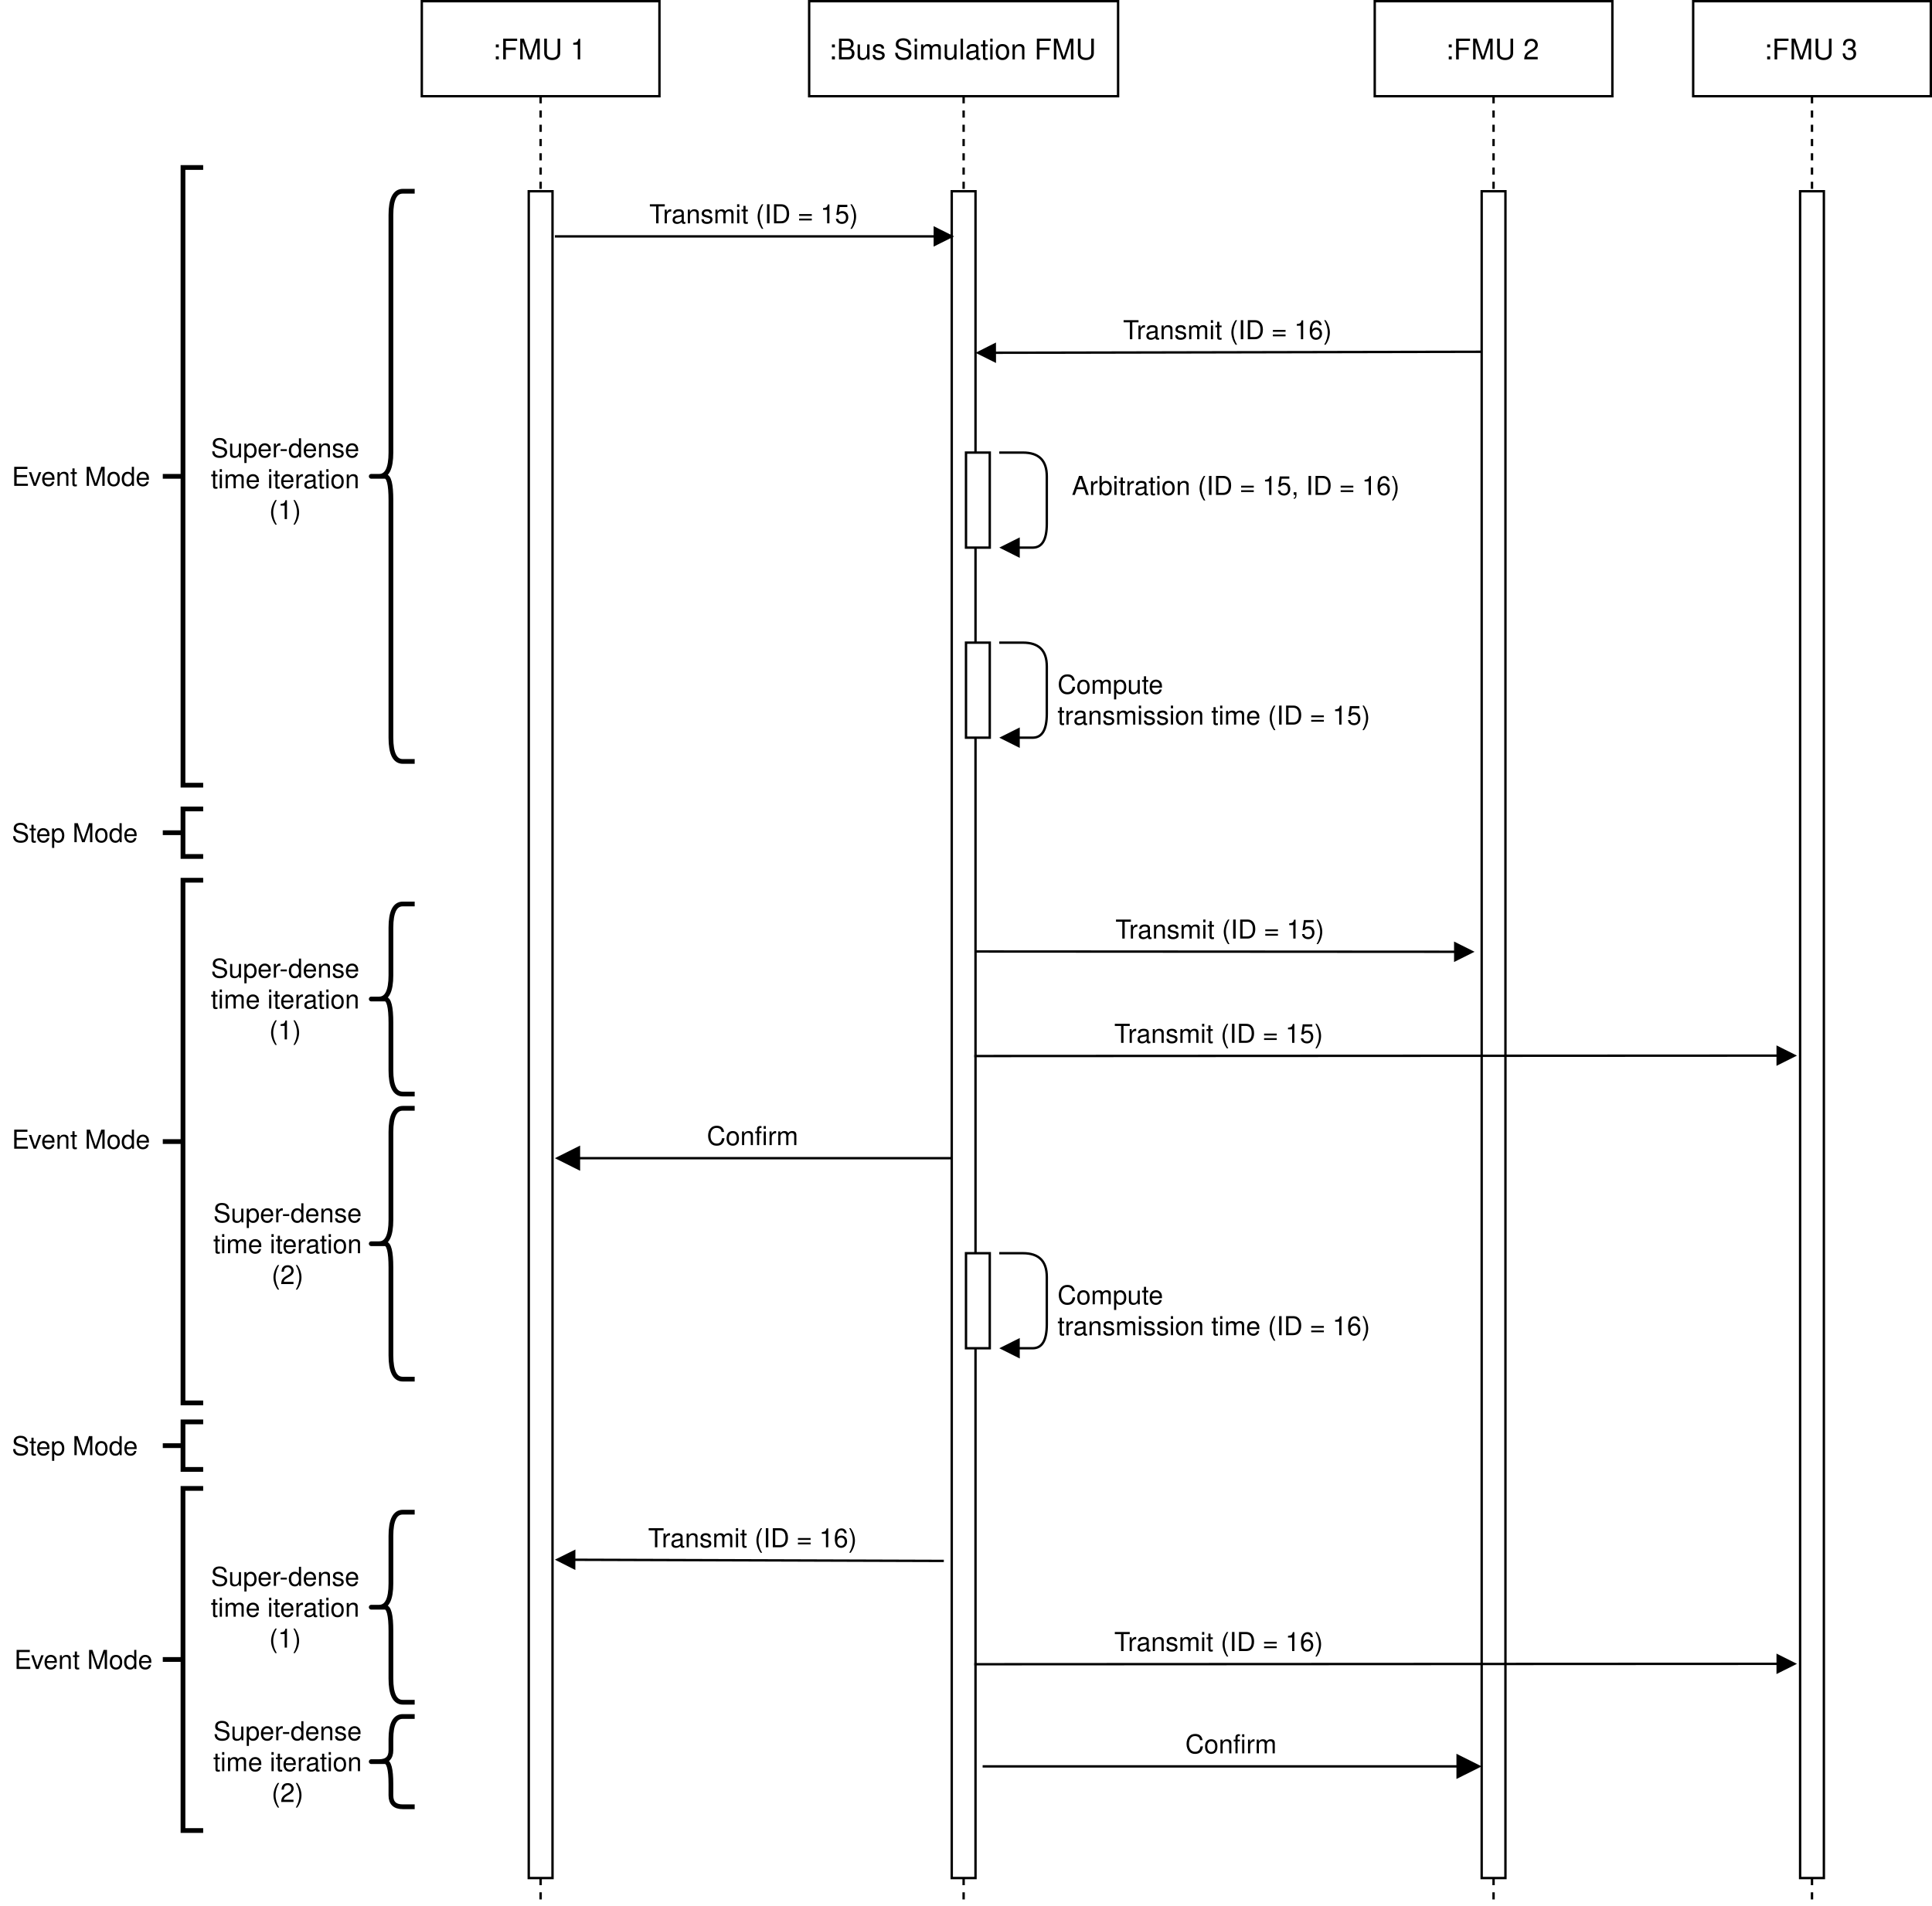
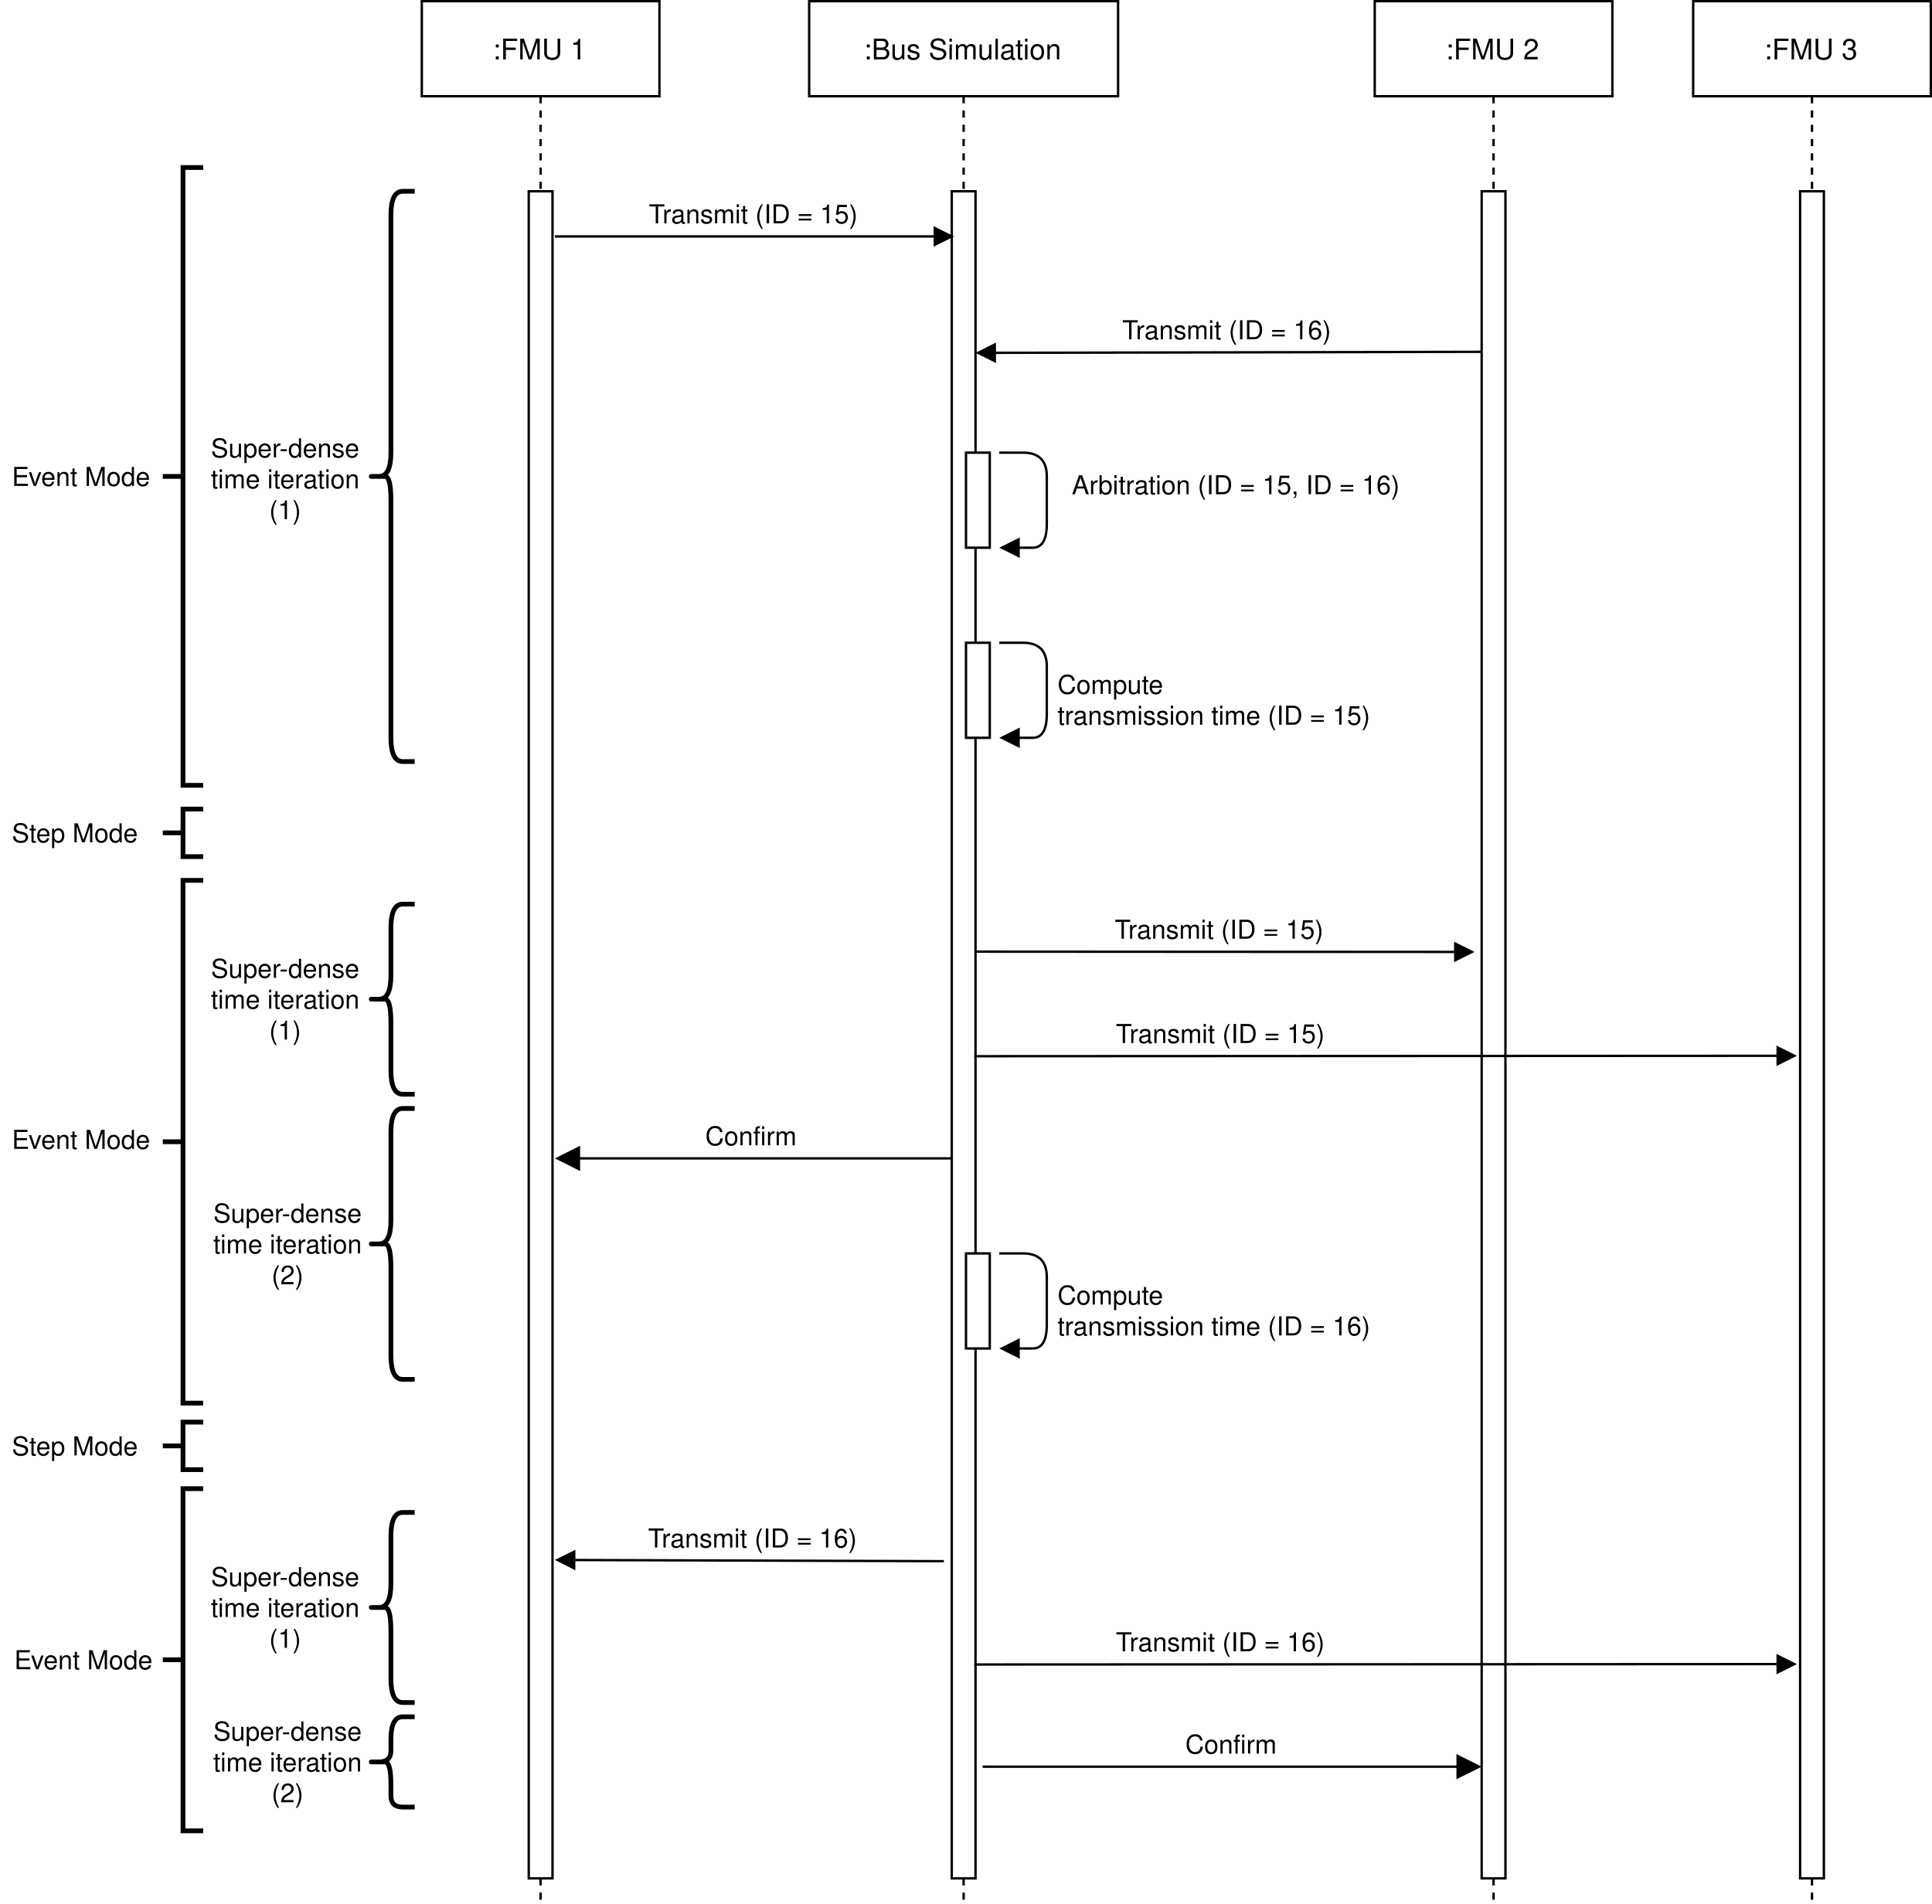
- <svg xmlns="http://www.w3.org/2000/svg" version="1.1" width="813px" height="802px" viewBox="-0.5 -0.5 813 802">
+ <svg xmlns="http://www.w3.org/2000/svg" version="1.1" width="813px" height="801px" viewBox="-0.5 -0.5 813 801">
  <defs />
  <g>
    <rect x="340" y="0" width="130" height="40" fill="rgb(255, 255, 255)" stroke="rgb(0, 0, 0)" pointer-events="all" />
    <path d="M 405 40 L 405 800" fill="none" stroke="rgb(0, 0, 0)" stroke-miterlimit="10" stroke-dasharray="3 3" pointer-events="all" />
    <g fill="rgb(0, 0, 0)" font-family="Helvetica" text-anchor="middle" font-size="12px">
-       <text x="404.5" y="24.5">:Bus Simulation FMU</text>
+       <text x="404.5" y="24.5">:Bus Simulation</text>
    </g>
    <rect x="400" y="80" width="10" height="710" fill="rgb(255, 255, 255)" stroke="rgb(0, 0, 0)" pointer-events="all" />
    <rect x="406" y="190" width="10" height="40" fill="rgb(255, 255, 255)" stroke="rgb(0, 0, 0)" pointer-events="all" />
    <rect x="406" y="270" width="10" height="40" fill="rgb(255, 255, 255)" stroke="rgb(0, 0, 0)" pointer-events="all" />
    <path d="M 420 270 L 430 270 Q 440 270 440 280 L 440 300 Q 440 310 434.06 310 L 428.12 310" fill="none" stroke="rgb(0, 0, 0)" stroke-miterlimit="10" pointer-events="stroke" />
    <path d="M 421.12 310 L 428.12 306.5 L 428.12 313.5 Z" fill="rgb(0, 0, 0)" stroke="rgb(0, 0, 0)" stroke-miterlimit="10" pointer-events="all" />
    <g fill="rgb(0, 0, 0)" font-family="Helvetica" font-size="11px">
      <rect fill="rgb(255, 255, 255)" stroke="none" x="445" y="282" width="134" height="27" stroke-width="0" />
      <text x="444.5" y="291.5">Compute</text>
      <text x="444.5" y="304.5">transmission time (ID = 15)</text>
    </g>
    <rect x="177" y="0" width="100" height="40" fill="rgb(255, 255, 255)" stroke="rgb(0, 0, 0)" pointer-events="all" />
    <path d="M 227 40 L 227 800" fill="none" stroke="rgb(0, 0, 0)" stroke-miterlimit="10" stroke-dasharray="3 3" pointer-events="all" />
    <g fill="rgb(0, 0, 0)" font-family="Helvetica" text-anchor="middle" font-size="12px">
      <text x="226.5" y="24.5">:FMU 1</text>
    </g>
    <rect x="222" y="80" width="10" height="710" fill="rgb(255, 255, 255)" stroke="rgb(0, 0, 0)" pointer-events="all" />
    <rect x="578" y="0" width="100" height="40" fill="rgb(255, 255, 255)" stroke="rgb(0, 0, 0)" pointer-events="all" />
    <path d="M 628 40 L 628 800" fill="none" stroke="rgb(0, 0, 0)" stroke-miterlimit="10" stroke-dasharray="3 3" pointer-events="all" />
    <g fill="rgb(0, 0, 0)" font-family="Helvetica" text-anchor="middle" font-size="12px">
      <text x="627.5" y="24.5">:FMU 2</text>
    </g>
    <rect x="623" y="80" width="10" height="710" fill="rgb(255, 255, 255)" stroke="rgb(0, 0, 0)" pointer-events="all" />
    <path d="M 420 190 L 430 190 Q 440 190 440 200 L 440 220 Q 440 230 434.06 230 L 428.12 230" fill="none" stroke="rgb(0, 0, 0)" stroke-miterlimit="10" pointer-events="stroke" />
    <path d="M 421.12 230 L 428.12 226.5 L 428.12 233.5 Z" fill="rgb(0, 0, 0)" stroke="rgb(0, 0, 0)" stroke-miterlimit="10" pointer-events="all" />
    <g fill="rgb(0, 0, 0)" font-family="Helvetica" text-anchor="middle" font-size="11px">
      <rect fill="rgb(255, 255, 255)" stroke="none" x="451" y="198" width="140" height="14" stroke-width="0" />
-       <text x="519.5" y="207.83">Arbitration (ID = 15, ID = 16)</text>
+       <text x="519.5" y="207.5">Arbitration (ID = 15, ID = 16)</text>
    </g>
    <path d="M 233 99 L 392.88 99" fill="none" stroke="rgb(0, 0, 0)" stroke-miterlimit="10" pointer-events="stroke" />
    <path d="M 399.88 99 L 392.88 102.5 L 392.88 95.5 Z" fill="rgb(0, 0, 0)" stroke="rgb(0, 0, 0)" stroke-miterlimit="10" pointer-events="all" />
    <g fill="rgb(0, 0, 0)" font-family="Helvetica" text-anchor="middle" font-size="11px">
      <rect fill="rgb(255, 255, 255)" stroke="none" x="272" y="84" width="91" height="14" stroke-width="0" />
-       <text x="316.67" y="93.5">Transmit (ID = 15)</text>
+       <text x="316.5" y="93.5">Transmit (ID = 15)</text>
    </g>
    <path d="M 623.2 147.56 L 418.12 147.98" fill="none" stroke="rgb(0, 0, 0)" stroke-miterlimit="10" pointer-events="stroke" />
    <path d="M 411.12 148 L 418.11 144.48 L 418.13 151.48 Z" fill="rgb(0, 0, 0)" stroke="rgb(0, 0, 0)" stroke-miterlimit="10" pointer-events="all" />
    <g fill="rgb(0, 0, 0)" font-family="Helvetica" text-anchor="middle" font-size="11px">
-       <rect fill="rgb(255, 255, 255)" stroke="none" x="472" y="132" width="91" height="14" stroke-width="0" />
-       <text x="516.03" y="142.28">Transmit (ID = 16)</text>
+       <rect fill="rgb(255, 255, 255)" stroke="none" x="471" y="132" width="91" height="14" stroke-width="0" />
+       <text x="515.7" y="142.28">Transmit (ID = 16)</text>
    </g>
    <rect x="712" y="0" width="100" height="40" fill="rgb(255, 255, 255)" stroke="rgb(0, 0, 0)" pointer-events="all" />
    <path d="M 762 40 L 762 800" fill="none" stroke="rgb(0, 0, 0)" stroke-miterlimit="10" stroke-dasharray="3 3" pointer-events="all" />
    <g fill="rgb(0, 0, 0)" font-family="Helvetica" text-anchor="middle" font-size="12px">
      <text x="761.5" y="24.5">:FMU 3</text>
    </g>
    <rect x="757" y="80" width="10" height="710" fill="rgb(255, 255, 255)" stroke="rgb(0, 0, 0)" pointer-events="all" />
    <path d="M 409.5 444 L 747.56 443.83" fill="none" stroke="rgb(0, 0, 0)" stroke-miterlimit="10" pointer-events="stroke" />
    <path d="M 754.56 443.83 L 747.56 447.33 L 747.56 440.33 Z" fill="rgb(0, 0, 0)" stroke="rgb(0, 0, 0)" stroke-miterlimit="10" pointer-events="all" />
    <g fill="rgb(0, 0, 0)" font-family="Helvetica" text-anchor="middle" font-size="11px">
      <rect fill="rgb(255, 255, 255)" stroke="none" x="468" y="428" width="91" height="14" stroke-width="0" />
-       <text x="512.33" y="438.45">Transmit (ID = 15)</text>
+       <text x="513" y="438.45">Transmit (ID = 15)</text>
    </g>
    <rect x="68" y="70" width="17" height="260" fill="none" stroke="none" pointer-events="all" />
    <path d="M 85 70 L 76.5 70 L 76.5 330 L 85 330" fill="none" stroke="rgb(0, 0, 0)" stroke-width="2" stroke-miterlimit="10" pointer-events="all" />
    <path d="M 68 200 L 76.5 200" fill="none" stroke="rgb(0, 0, 0)" stroke-width="2" stroke-miterlimit="10" pointer-events="all" />
    <rect x="68" y="370" width="17" height="220" fill="none" stroke="none" pointer-events="all" />
    <path d="M 85 370 L 76.5 370 L 76.5 590 L 85 590" fill="none" stroke="rgb(0, 0, 0)" stroke-width="2" stroke-miterlimit="10" pointer-events="all" />
    <path d="M 68 480 L 76.5 480" fill="none" stroke="rgb(0, 0, 0)" stroke-width="2" stroke-miterlimit="10" pointer-events="all" />
    <rect x="0" y="466" width="80" height="26" fill="none" stroke="none" pointer-events="all" />
    <g fill="rgb(0, 0, 0)" font-family="Helvetica" font-size="11px">
      <text x="4.5" y="483">Event Mode</text>
    </g>
    <path d="M 410 400 L 611.88 400.12" fill="none" stroke="rgb(0, 0, 0)" stroke-miterlimit="10" pointer-events="stroke" />
    <path d="M 618.88 400.12 L 611.88 403.62 L 611.88 396.62 Z" fill="rgb(0, 0, 0)" stroke="rgb(0, 0, 0)" stroke-miterlimit="10" pointer-events="all" />
    <g fill="rgb(0, 0, 0)" font-family="Helvetica" text-anchor="middle" font-size="11px">
      <rect fill="rgb(255, 255, 255)" stroke="none" x="468" y="385" width="91" height="14" stroke-width="0" />
-       <text x="512.83" y="394.56">Transmit (ID = 15)</text>
+       <text x="512.5" y="394.56">Transmit (ID = 15)</text>
    </g>
    <path d="M 400 487 L 243.12 487" fill="none" stroke="rgb(0, 0, 0)" stroke-miterlimit="10" pointer-events="stroke" />
    <path d="M 234.12 487 L 243.12 482.5 L 243.12 491.5 Z" fill="rgb(0, 0, 0)" stroke="rgb(0, 0, 0)" stroke-miterlimit="10" pointer-events="all" />
    <g fill="rgb(0, 0, 0)" font-family="Helvetica" text-anchor="middle" font-size="11px">
-       <rect fill="rgb(255, 255, 255)" stroke="none" x="297" y="472" width="41" height="14" stroke-width="0" />
-       <text x="316.17" y="481.5">Confirm</text>
+       <rect fill="rgb(255, 255, 255)" stroke="none" x="296" y="472" width="41" height="14" stroke-width="0" />
+       <text x="315.5" y="481.5">Confirm</text>
    </g>
    <path d="M 174 80 L 169 80 Q 164 80 164 90 L 164 190 Q 164 200 159 200 L 156.5 200 Q 154 200 159 200 L 161.5 200 Q 164 200 164 210 L 164 310 Q 164 320 169 320 L 174 320" fill="none" stroke="rgb(0, 0, 0)" stroke-width="2" stroke-miterlimit="10" pointer-events="all" />
    <path d="M 174 380 L 169 380 Q 164 380 164 390 L 164 410 Q 164 420 159 420 L 156.5 420 Q 154 420 159 420 L 161.5 420 Q 164 420 164 430 L 164 450 Q 164 460 169 460 L 174 460" fill="none" stroke="rgb(0, 0, 0)" stroke-width="2" stroke-miterlimit="10" pointer-events="all" />
    <rect x="80" y="188" width="80" height="26" fill="none" stroke="none" pointer-events="all" />
    <g fill="rgb(0, 0, 0)" font-family="Helvetica" text-anchor="middle" font-size="11px">
      <text x="119.5" y="192">Super-dense</text>
      <text x="119.5" y="205">time iteration</text>
      <text x="119.5" y="218">(1)</text>
    </g>
    <rect x="80" y="407" width="80" height="26" fill="none" stroke="none" pointer-events="all" />
    <g fill="rgb(0, 0, 0)" font-family="Helvetica" text-anchor="middle" font-size="11px">
      <text x="119.5" y="411">Super-dense</text>
      <text x="119.5" y="424">time iteration</text>
      <text x="119.5" y="437">(1)</text>
    </g>
    <rect x="0" y="187" width="80" height="26" fill="none" stroke="none" pointer-events="all" />
    <g fill="rgb(0, 0, 0)" font-family="Helvetica" font-size="11px">
      <text x="4.5" y="204">Event Mode</text>
    </g>
    <rect x="68" y="340" width="17" height="20" fill="none" stroke="none" pointer-events="all" />
    <path d="M 85 340 L 76.5 340 L 76.5 360 L 85 360" fill="none" stroke="rgb(0, 0, 0)" stroke-width="2" stroke-miterlimit="10" pointer-events="all" />
    <path d="M 68 350 L 76.5 350" fill="none" stroke="rgb(0, 0, 0)" stroke-width="2" stroke-miterlimit="10" pointer-events="all" />
    <rect x="0" y="337" width="80" height="26" fill="none" stroke="none" pointer-events="all" />
    <g fill="rgb(0, 0, 0)" font-family="Helvetica" font-size="11px">
      <text x="4.5" y="354">Step Mode</text>
    </g>
    <path d="M 174 466 L 169 466 Q 164 466 164 476 L 164 513 Q 164 523 159 523 L 156.5 523 Q 154 523 159 523 L 161.5 523 Q 164 523 164 533 L 164 570 Q 164 580 169 580 L 174 580" fill="none" stroke="rgb(0, 0, 0)" stroke-width="2" stroke-miterlimit="10" pointer-events="all" />
    <rect x="81" y="510" width="80" height="26" fill="none" stroke="none" pointer-events="all" />
    <g fill="rgb(0, 0, 0)" font-family="Helvetica" text-anchor="middle" font-size="11px">
      <text x="120.5" y="514">Super-dense</text>
      <text x="120.5" y="527">time iteration</text>
      <text x="120.5" y="540">(2)</text>
    </g>
    <rect x="68" y="598" width="17" height="20" fill="none" stroke="none" pointer-events="all" />
    <path d="M 85 598 L 76.5 598 L 76.5 618 L 85 618" fill="none" stroke="rgb(0, 0, 0)" stroke-width="2" stroke-miterlimit="10" pointer-events="all" />
    <path d="M 68 608 L 76.5 608" fill="none" stroke="rgb(0, 0, 0)" stroke-width="2" stroke-miterlimit="10" pointer-events="all" />
    <rect x="0" y="595" width="80" height="26" fill="none" stroke="none" pointer-events="all" />
    <g fill="rgb(0, 0, 0)" font-family="Helvetica" font-size="11px">
      <text x="4.5" y="612">Step Mode</text>
    </g>
    <rect x="406" y="527" width="10" height="40" fill="rgb(255, 255, 255)" stroke="rgb(0, 0, 0)" pointer-events="all" />
    <path d="M 420 527 L 430 527 Q 440 527 440 537 L 440 557 Q 440 567 434.06 567 L 428.12 567" fill="none" stroke="rgb(0, 0, 0)" stroke-miterlimit="10" pointer-events="stroke" />
    <path d="M 421.12 567 L 428.12 563.5 L 428.12 570.5 Z" fill="rgb(0, 0, 0)" stroke="rgb(0, 0, 0)" stroke-miterlimit="10" pointer-events="all" />
    <g fill="rgb(0, 0, 0)" font-family="Helvetica" font-size="11px">
      <rect fill="rgb(255, 255, 255)" stroke="none" x="445" y="539" width="134" height="27" stroke-width="0" />
      <text x="444.5" y="548.5">Compute</text>
      <text x="444.5" y="561.5">transmission time (ID = 16)</text>
    </g>
    <path d="M 409.5 700 L 747.56 699.83" fill="none" stroke="rgb(0, 0, 0)" stroke-miterlimit="10" pointer-events="stroke" />
    <path d="M 754.56 699.83 L 747.56 703.33 L 747.56 696.33 Z" fill="rgb(0, 0, 0)" stroke="rgb(0, 0, 0)" stroke-miterlimit="10" pointer-events="all" />
    <g fill="rgb(0, 0, 0)" font-family="Helvetica" text-anchor="middle" font-size="11px">
      <rect fill="rgb(255, 255, 255)" stroke="none" x="468" y="684" width="91" height="14" stroke-width="0" />
-       <text x="512.33" y="694.45">Transmit (ID = 16)</text>
+       <text x="513" y="694.45">Transmit (ID = 16)</text>
    </g>
    <rect x="68" y="626" width="17" height="144" fill="none" stroke="none" pointer-events="all" />
    <path d="M 85 626 L 76.5 626 L 76.5 770 L 85 770" fill="none" stroke="rgb(0, 0, 0)" stroke-width="2" stroke-miterlimit="10" pointer-events="all" />
    <path d="M 68 698 L 76.5 698" fill="none" stroke="rgb(0, 0, 0)" stroke-width="2" stroke-miterlimit="10" pointer-events="all" />
    <rect x="1" y="685" width="80" height="26" fill="none" stroke="none" pointer-events="all" />
    <g fill="rgb(0, 0, 0)" font-family="Helvetica" font-size="11px">
      <text x="5.5" y="702">Event Mode</text>
    </g>
    <path d="M 396.67 656.52 L 241.12 656.03" fill="none" stroke="rgb(0, 0, 0)" stroke-miterlimit="10" pointer-events="stroke" />
    <path d="M 234.12 656 L 241.13 652.53 L 241.11 659.53 Z" fill="rgb(0, 0, 0)" stroke="rgb(0, 0, 0)" stroke-miterlimit="10" pointer-events="all" />
    <g fill="rgb(0, 0, 0)" font-family="Helvetica" text-anchor="middle" font-size="11px">
      <rect fill="rgb(255, 255, 255)" stroke="none" x="272" y="641" width="91" height="14" stroke-width="0" />
      <text x="316.17" y="650.77">Transmit (ID = 16)</text>
    </g>
    <path d="M 413 743 L 612.88 743" fill="none" stroke="rgb(0, 0, 0)" stroke-miterlimit="10" pointer-events="stroke" />
    <path d="M 621.88 743 L 612.88 747.5 L 612.88 738.5 Z" fill="rgb(0, 0, 0)" stroke="rgb(0, 0, 0)" stroke-miterlimit="10" pointer-events="all" />
    <g fill="rgb(0, 0, 0)" font-family="Helvetica" text-anchor="middle" font-size="11px">
      <rect fill="rgb(255, 255, 255)" stroke="none" x="498" y="728" width="41" height="14" stroke-width="0" />
      <text x="517.5" y="737.5">Confirm</text>
    </g>
    <path d="M 174 636 L 169 636 Q 164 636 164 646 L 164 666 Q 164 676 159 676 L 156.5 676 Q 154 676 159 676 L 161.5 676 Q 164 676 164 686 L 164 706 Q 164 716 169 716 L 174 716" fill="none" stroke="rgb(0, 0, 0)" stroke-width="2" stroke-miterlimit="10" pointer-events="all" />
    <rect x="80" y="663" width="80" height="26" fill="none" stroke="none" pointer-events="all" />
    <g fill="rgb(0, 0, 0)" font-family="Helvetica" text-anchor="middle" font-size="11px">
      <text x="119.5" y="667">Super-dense</text>
      <text x="119.5" y="680">time iteration</text>
      <text x="119.5" y="693">(1)</text>
    </g>
    <path d="M 174 722 L 169 722 Q 164 722 164 731.5 L 164 736.25 Q 164 741 159 741 L 156.5 741 Q 154 741 159 741 L 161.5 741 Q 164 741 164 750.5 L 164 755.25 Q 164 760 169 760 L 174 760" fill="none" stroke="rgb(0, 0, 0)" stroke-width="2" stroke-miterlimit="10" pointer-events="all" />
    <rect x="81" y="728" width="80" height="26" fill="none" stroke="none" pointer-events="all" />
    <g fill="rgb(0, 0, 0)" font-family="Helvetica" text-anchor="middle" font-size="11px">
      <text x="120.5" y="732">Super-dense</text>
      <text x="120.5" y="745">time iteration</text>
      <text x="120.5" y="758">(2)</text>
    </g>
  </g>
</svg>
